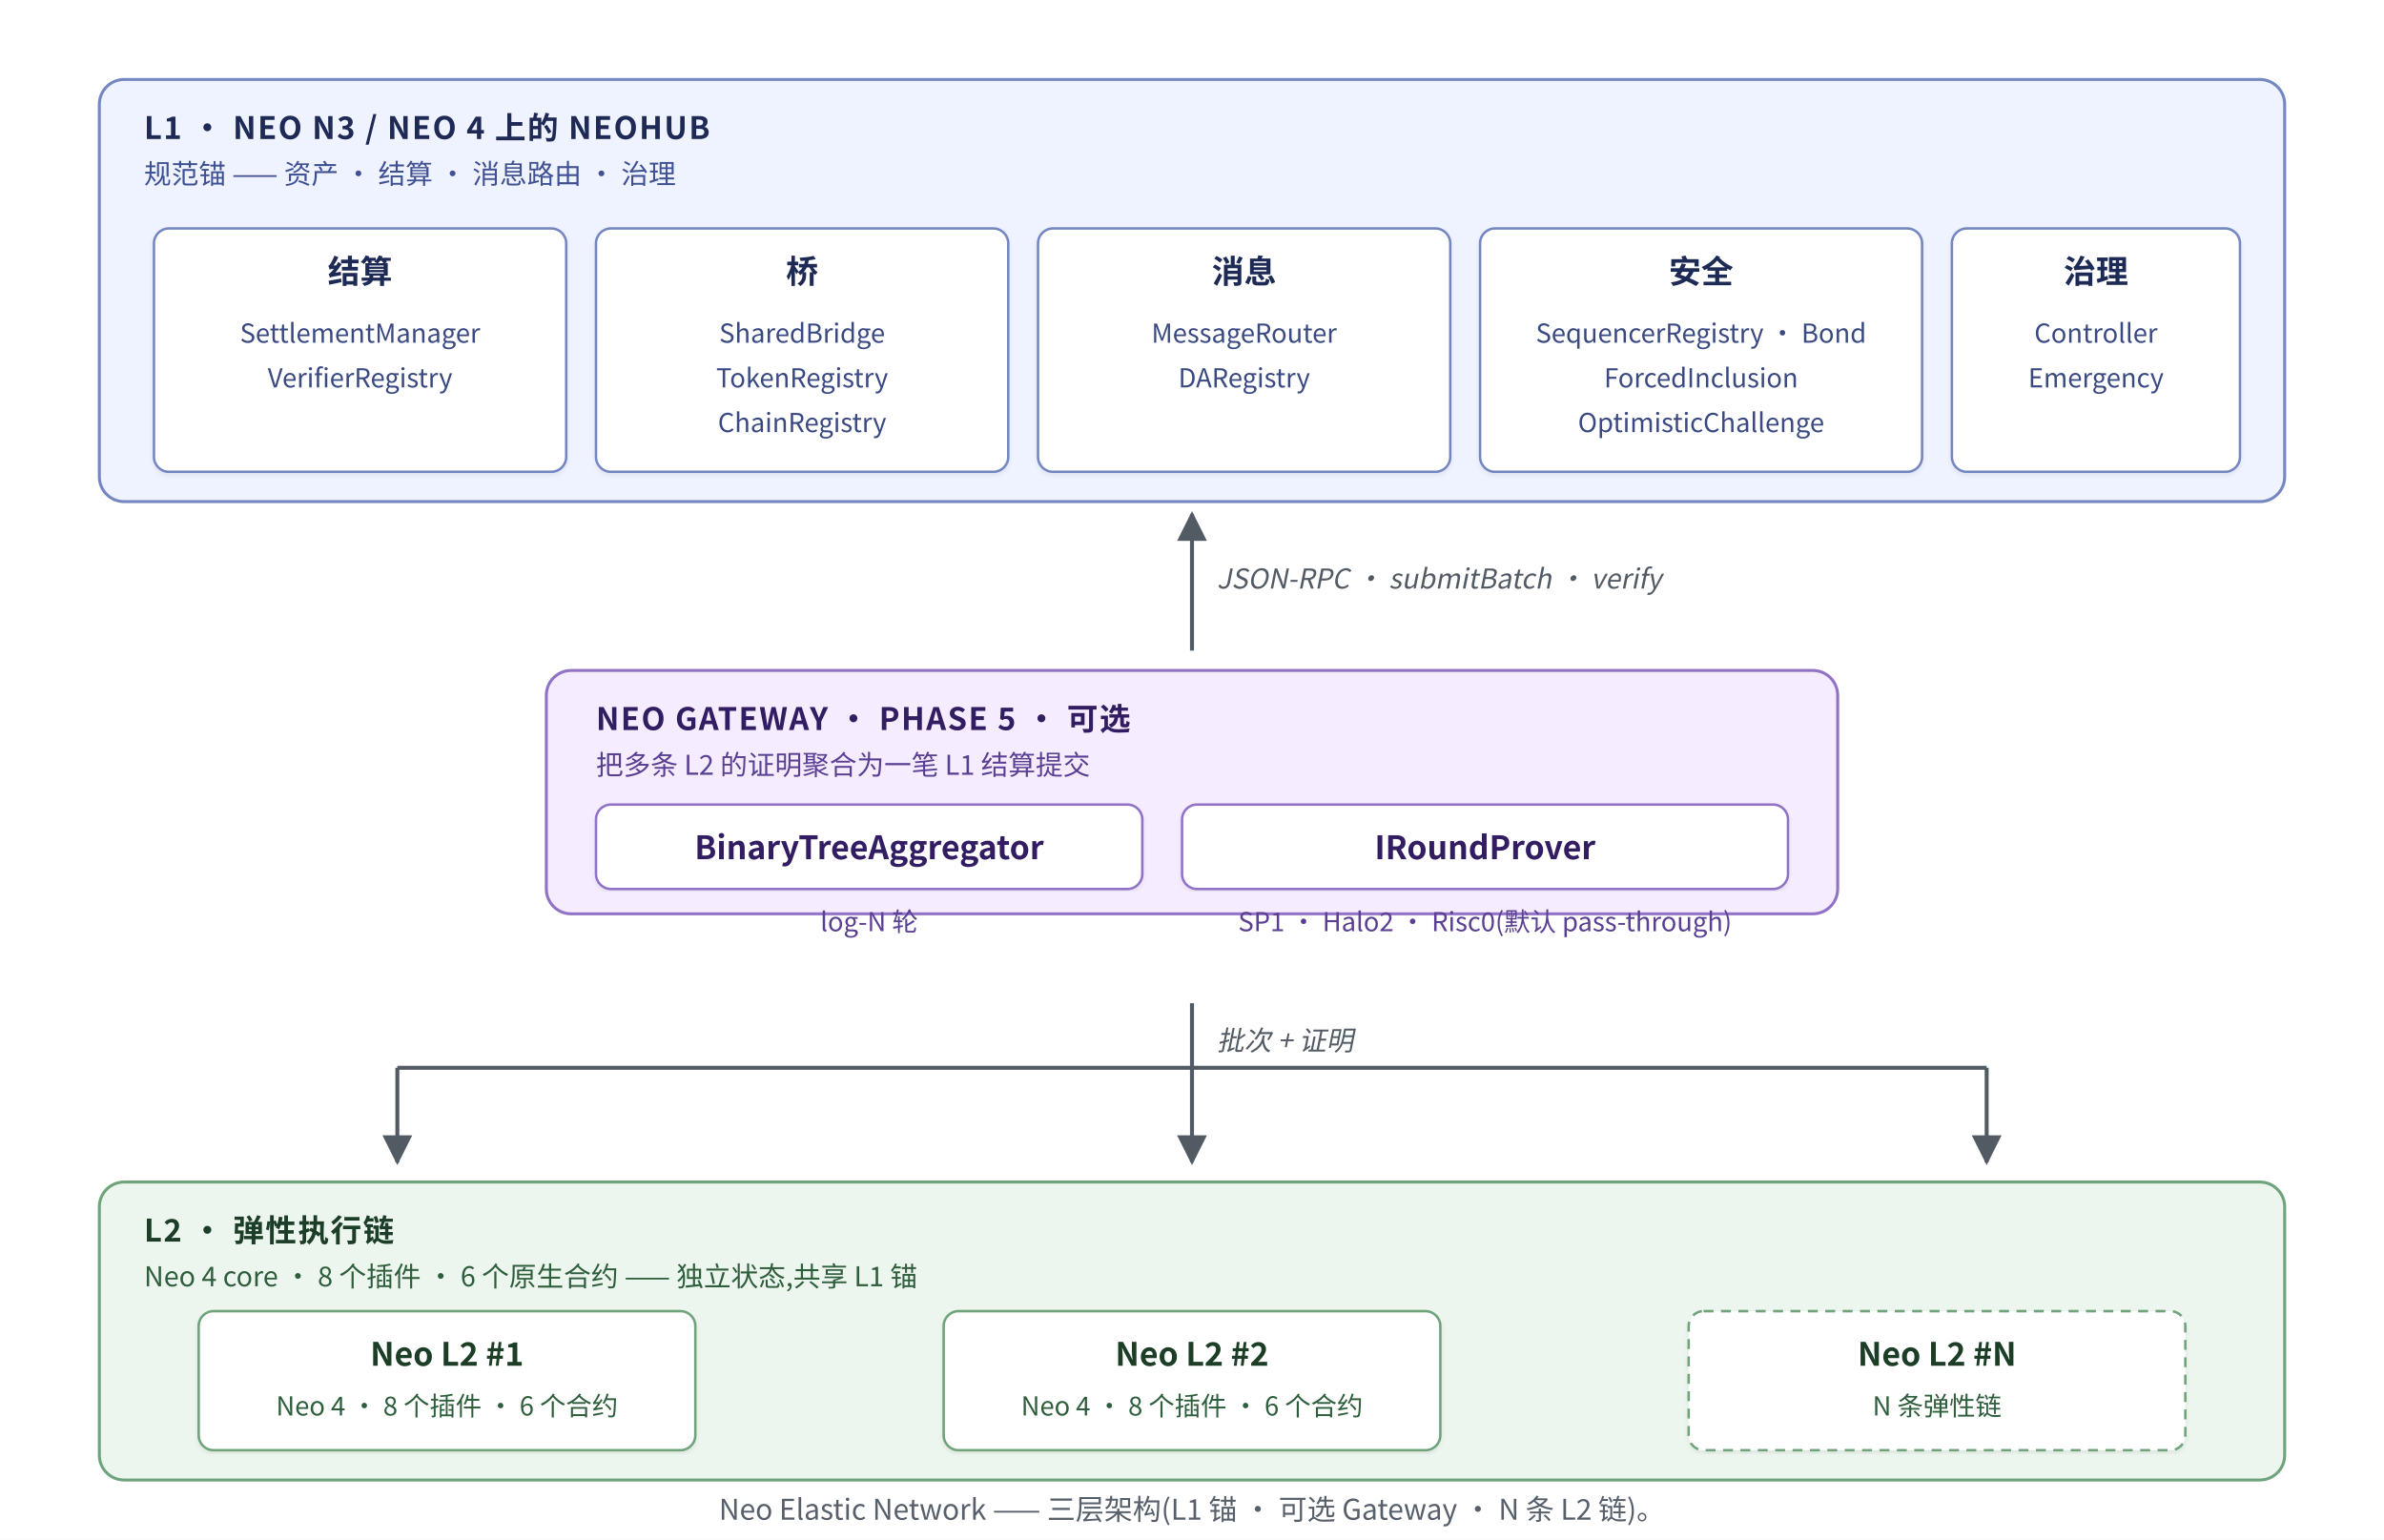
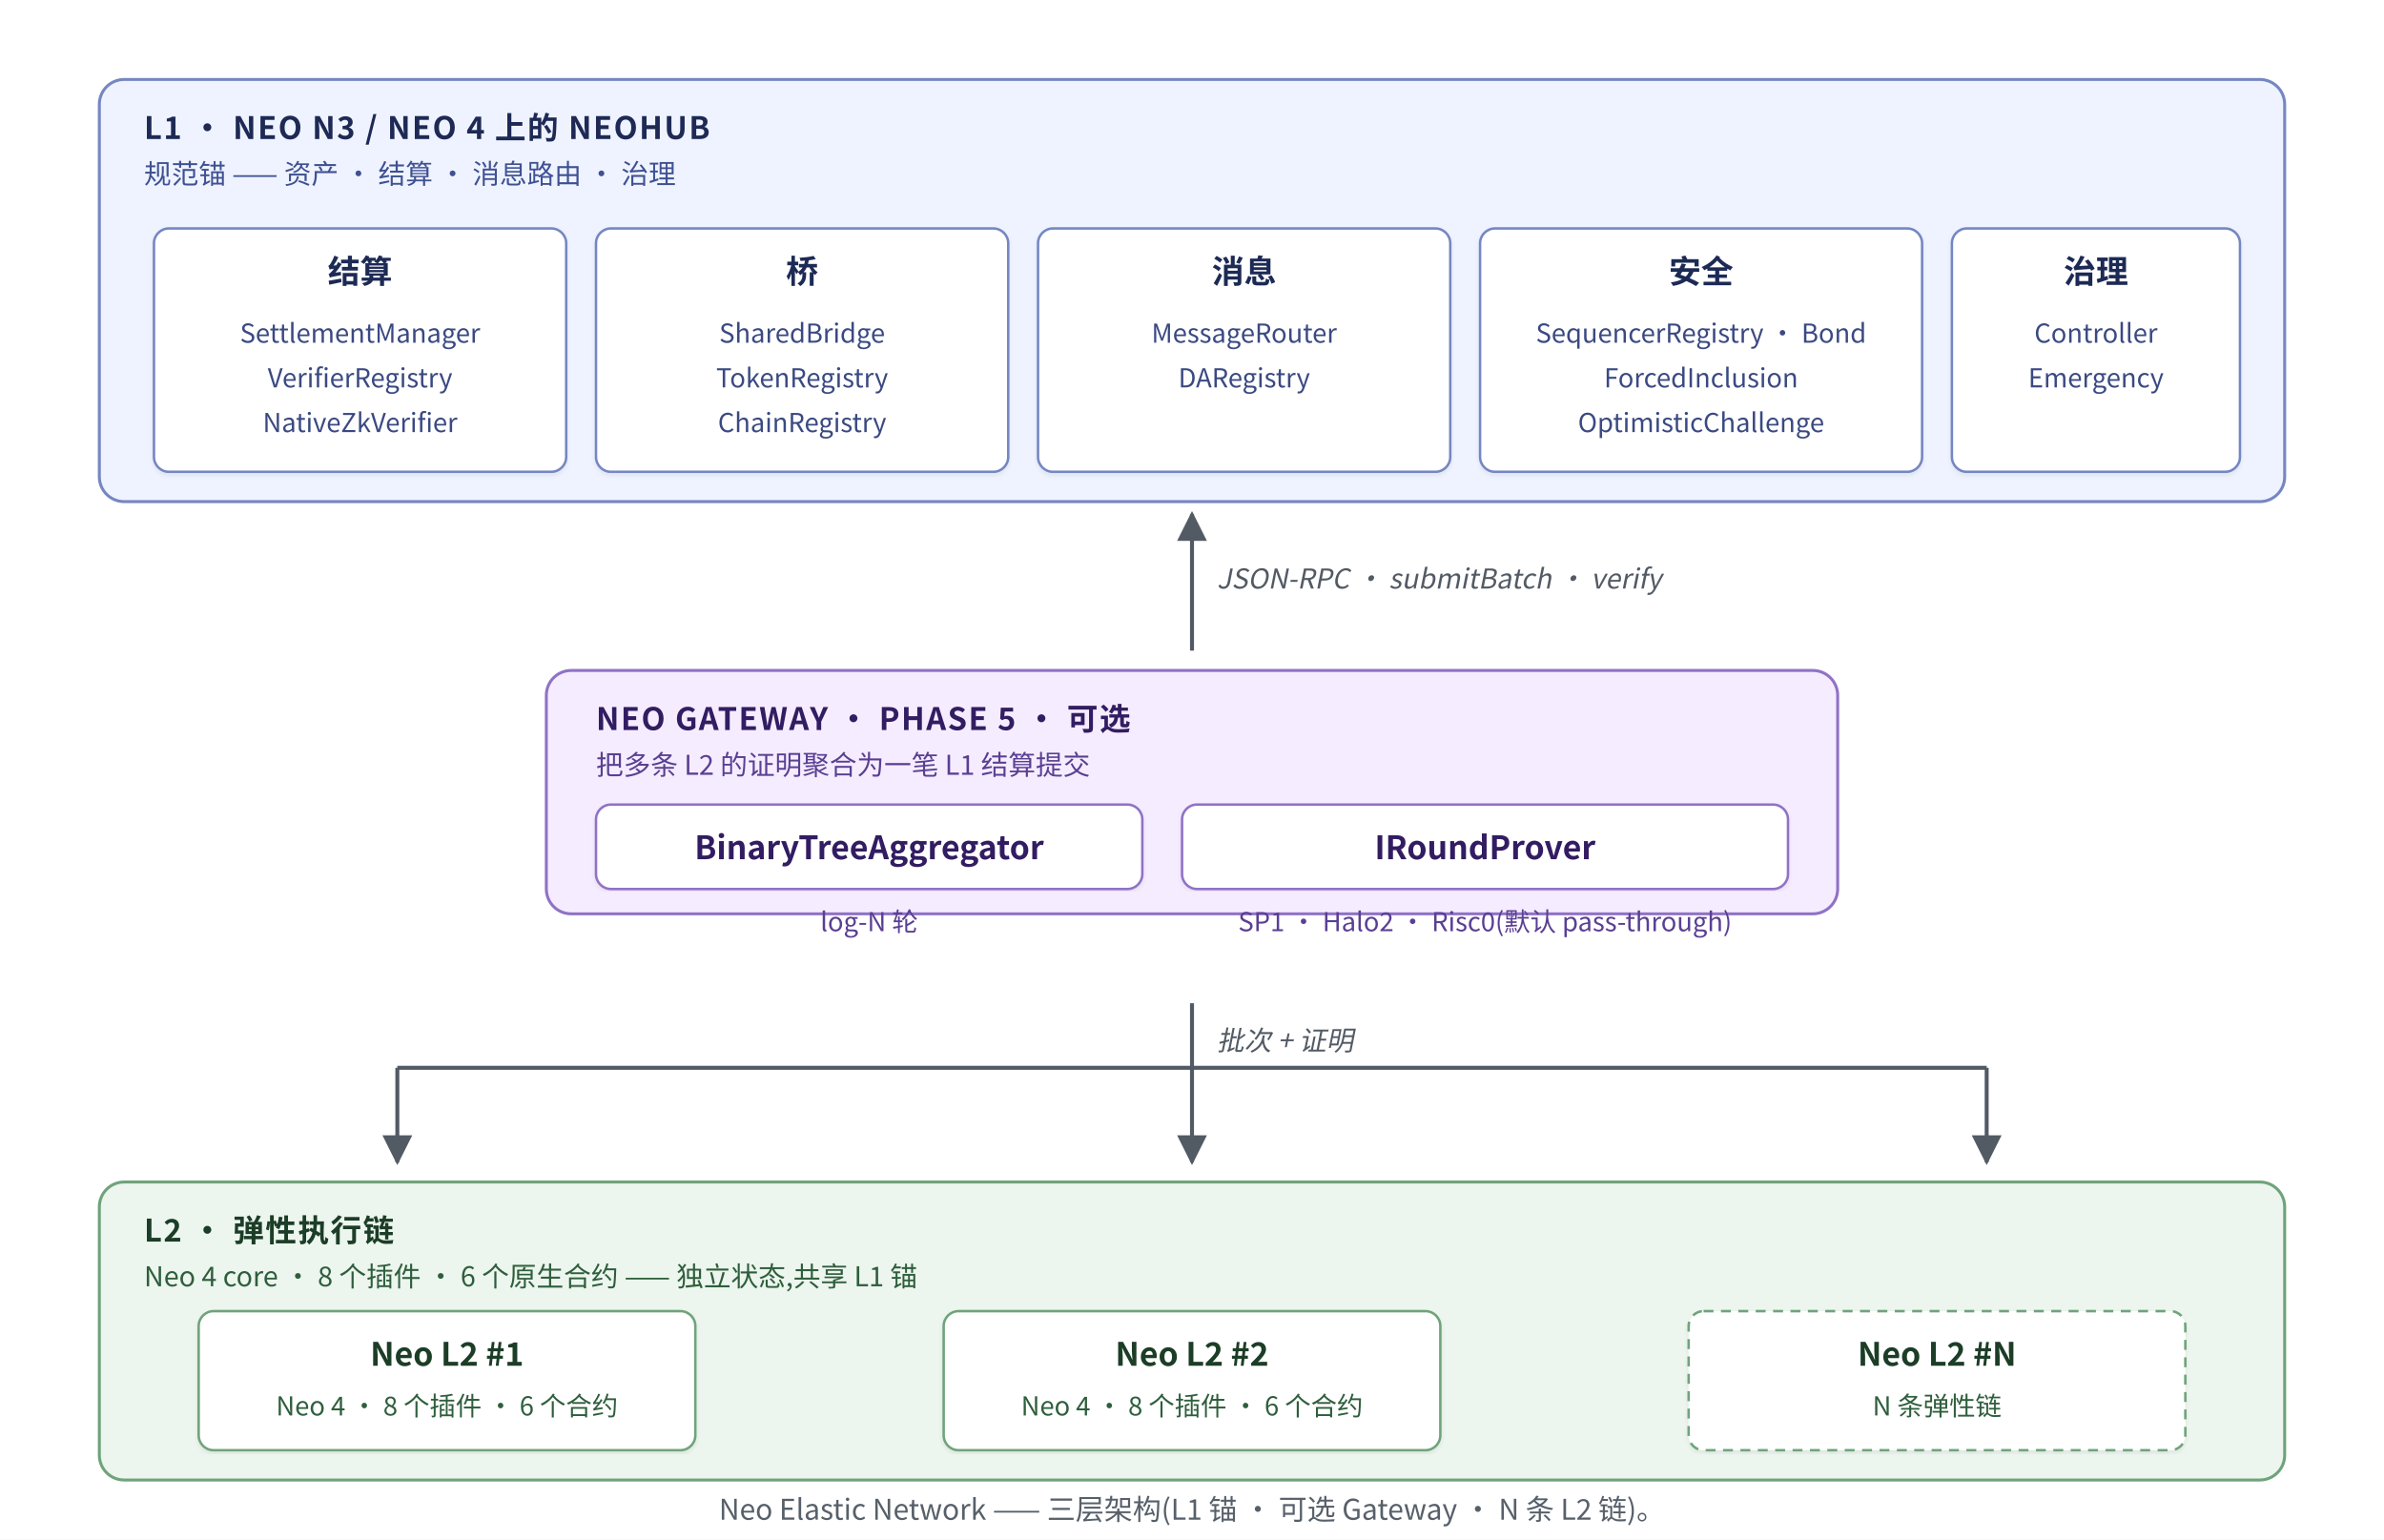
<svg xmlns="http://www.w3.org/2000/svg" viewBox="0 0 960 620" font-family="'Noto Sans CJK SC', 'Source Han Sans SC', 'WenQuanYi Zen Hei', 'Microsoft YaHei', sans-serif" role="img" aria-labelledby="title desc">
  <defs>
    <marker id="arrow" viewBox="0 0 10 10" refX="9" refY="5" markerWidth="7.5" markerHeight="7.5" orient="auto-start-reverse">
      <path d="M0,0 L10,5 L0,10 Z" fill="#525a64" />
    </marker>
    <filter id="card" x="-2%" y="-3%" width="104%" height="106%">
      <feDropShadow dx="0" dy="1" stdDeviation="0.9" flood-color="#000000" flood-opacity="0.07" />
    </filter>
    <style>
      .band-title { font-size: 12.5px; font-weight: 700; letter-spacing: 0.6px; }
      .band-sub   { font-size: 11px; }
      .card-title { font-size: 13px; font-weight: 600; }
      .card-sub   { font-size: 10.5px; }
      .edge-lbl   { font-size: 11px; font-style: italic; fill: #525a64; }
      .caption    { font-size: 11.5px; fill: #57606a; }
    </style>
  </defs>
  <rect width="960" height="620" fill="#ffffff" />
  <rect x="40" y="32" width="880" height="170" rx="10" ry="10" fill="#eff3ff" stroke="#7587c1" stroke-width="1.2" />
  <text x="58" y="56" class="band-title" fill="#1e2a55">L1 · NEO N3 / NEO 4 上的 NEOHUB</text>
  <text x="58" y="74" class="band-sub" fill="#3f5193">规范锚 —— 资产 · 结算 · 消息路由 · 治理</text>
  <g filter="url(#card)">
    <rect x="62" y="92" width="166" height="98" rx="6" ry="6" fill="#ffffff" stroke="#7587c1" />
    <text x="145" y="114" text-anchor="middle" class="card-title" fill="#1e2a55">结算</text>
    <text x="145" y="138" text-anchor="middle" class="card-sub" fill="#3a4a82">SettlementManager</text>
    <text x="145" y="156" text-anchor="middle" class="card-sub" fill="#3a4a82">VerifierRegistry</text>
+     <text x="145" y="174" text-anchor="middle" class="card-sub" fill="#3a4a82">NativeZkVerifier</text>
    <rect x="240" y="92" width="166" height="98" rx="6" ry="6" fill="#ffffff" stroke="#7587c1" />
    <text x="323" y="114" text-anchor="middle" class="card-title" fill="#1e2a55">桥</text>
    <text x="323" y="138" text-anchor="middle" class="card-sub" fill="#3a4a82">SharedBridge</text>
    <text x="323" y="156" text-anchor="middle" class="card-sub" fill="#3a4a82">TokenRegistry</text>
    <text x="323" y="174" text-anchor="middle" class="card-sub" fill="#3a4a82">ChainRegistry</text>
    <rect x="418" y="92" width="166" height="98" rx="6" ry="6" fill="#ffffff" stroke="#7587c1" />
    <text x="501" y="114" text-anchor="middle" class="card-title" fill="#1e2a55">消息</text>
    <text x="501" y="138" text-anchor="middle" class="card-sub" fill="#3a4a82">MessageRouter</text>
    <text x="501" y="156" text-anchor="middle" class="card-sub" fill="#3a4a82">DARegistry</text>
    <rect x="596" y="92" width="178" height="98" rx="6" ry="6" fill="#ffffff" stroke="#7587c1" />
    <text x="685" y="114" text-anchor="middle" class="card-title" fill="#1e2a55">安全</text>
    <text x="685" y="138" text-anchor="middle" class="card-sub" fill="#3a4a82">SequencerRegistry · Bond</text>
    <text x="685" y="156" text-anchor="middle" class="card-sub" fill="#3a4a82">ForcedInclusion</text>
    <text x="685" y="174" text-anchor="middle" class="card-sub" fill="#3a4a82">OptimisticChallenge</text>
    <rect x="786" y="92" width="116" height="98" rx="6" ry="6" fill="#ffffff" stroke="#7587c1" />
    <text x="844" y="114" text-anchor="middle" class="card-title" fill="#1e2a55">治理</text>
    <text x="844" y="138" text-anchor="middle" class="card-sub" fill="#3a4a82">Controller</text>
    <text x="844" y="156" text-anchor="middle" class="card-sub" fill="#3a4a82">Emergency</text>
  </g>
  <line x1="480" y1="262" x2="480" y2="207" stroke="#525a64" stroke-width="1.6" marker-end="url(#arrow)" />
  <text x="490" y="237" class="edge-lbl">JSON-RPC · submitBatch · verify</text>
  <rect x="220" y="270" width="520" height="98" rx="10" ry="10" fill="#f5edff" stroke="#9072c6" stroke-width="1.2" />
  <text x="240" y="294" class="band-title" fill="#321d62">NEO GATEWAY · PHASE 5 · 可选</text>
  <text x="240" y="312" class="band-sub" fill="#5a3f93">把多条 L2 的证明聚合为一笔 L1 结算提交</text>
  <g filter="url(#card)">
    <rect x="240" y="324" width="220" height="34" rx="6" ry="6" fill="#ffffff" stroke="#9072c6" />
    <text x="350" y="346" text-anchor="middle" class="card-title" fill="#321d62">BinaryTreeAggregator</text>
    <text x="455" y="346" text-anchor="end" class="card-sub" fill="#5a3f93" />
    <rect x="476" y="324" width="244" height="34" rx="6" ry="6" fill="#ffffff" stroke="#9072c6" />
    <text x="598" y="346" text-anchor="middle" class="card-title" fill="#321d62">IRoundProver</text>
  </g>
  <text x="350" y="375" text-anchor="middle" class="card-sub" fill="#5a3f93">log-N 轮</text>
  <text x="598" y="375" text-anchor="middle" class="card-sub" fill="#5a3f93">SP1 · Halo2 · Risc0(默认 pass-through)</text>
  <line x1="480" y1="404" x2="480" y2="430" stroke="#525a64" stroke-width="1.6" />
  <line x1="160" y1="430" x2="800" y2="430" stroke="#525a64" stroke-width="1.6" />
  <line x1="160" y1="468" x2="160" y2="430" stroke="#525a64" stroke-width="1.6" marker-start="url(#arrow)" />
  <line x1="480" y1="468" x2="480" y2="430" stroke="#525a64" stroke-width="1.6" marker-start="url(#arrow)" />
  <line x1="800" y1="468" x2="800" y2="430" stroke="#525a64" stroke-width="1.6" marker-start="url(#arrow)" />
  <text x="490" y="423" class="edge-lbl">批次 + 证明</text>
  <rect x="40" y="476" width="880" height="120" rx="10" ry="10" fill="#ecf5ee" stroke="#6fa37b" stroke-width="1.2" />
  <text x="58" y="500" class="band-title" fill="#1c3d27">L2 · 弹性执行链</text>
  <text x="58" y="518" class="band-sub" fill="#2f5e3c">Neo 4 core · 8 个插件 · 6 个原生合约 —— 独立状态,共享 L1 锚</text>
  <g filter="url(#card)">
    <rect x="80" y="528" width="200" height="56" rx="6" ry="6" fill="#ffffff" stroke="#6fa37b" />
    <text x="180" y="550" text-anchor="middle" class="card-title" fill="#1c3d27">Neo L2 #1</text>
    <text x="180" y="570" text-anchor="middle" class="card-sub" fill="#2f5e3c">Neo 4 · 8 个插件 · 6 个合约</text>
    <rect x="380" y="528" width="200" height="56" rx="6" ry="6" fill="#ffffff" stroke="#6fa37b" />
    <text x="480" y="550" text-anchor="middle" class="card-title" fill="#1c3d27">Neo L2 #2</text>
    <text x="480" y="570" text-anchor="middle" class="card-sub" fill="#2f5e3c">Neo 4 · 8 个插件 · 6 个合约</text>
    <rect x="680" y="528" width="200" height="56" rx="6" ry="6" fill="#ffffff" stroke="#6fa37b" stroke-dasharray="4 3" />
    <text x="780" y="550" text-anchor="middle" class="card-title" fill="#1c3d27">Neo L2 #N</text>
    <text x="780" y="570" text-anchor="middle" class="card-sub" fill="#2f5e3c">N 条弹性链</text>
  </g>
  <text x="480" y="612" text-anchor="middle" class="caption">Neo Elastic Network —— 三层架构(L1 锚 · 可选 Gateway · N 条 L2 链)。</text>
</svg>
